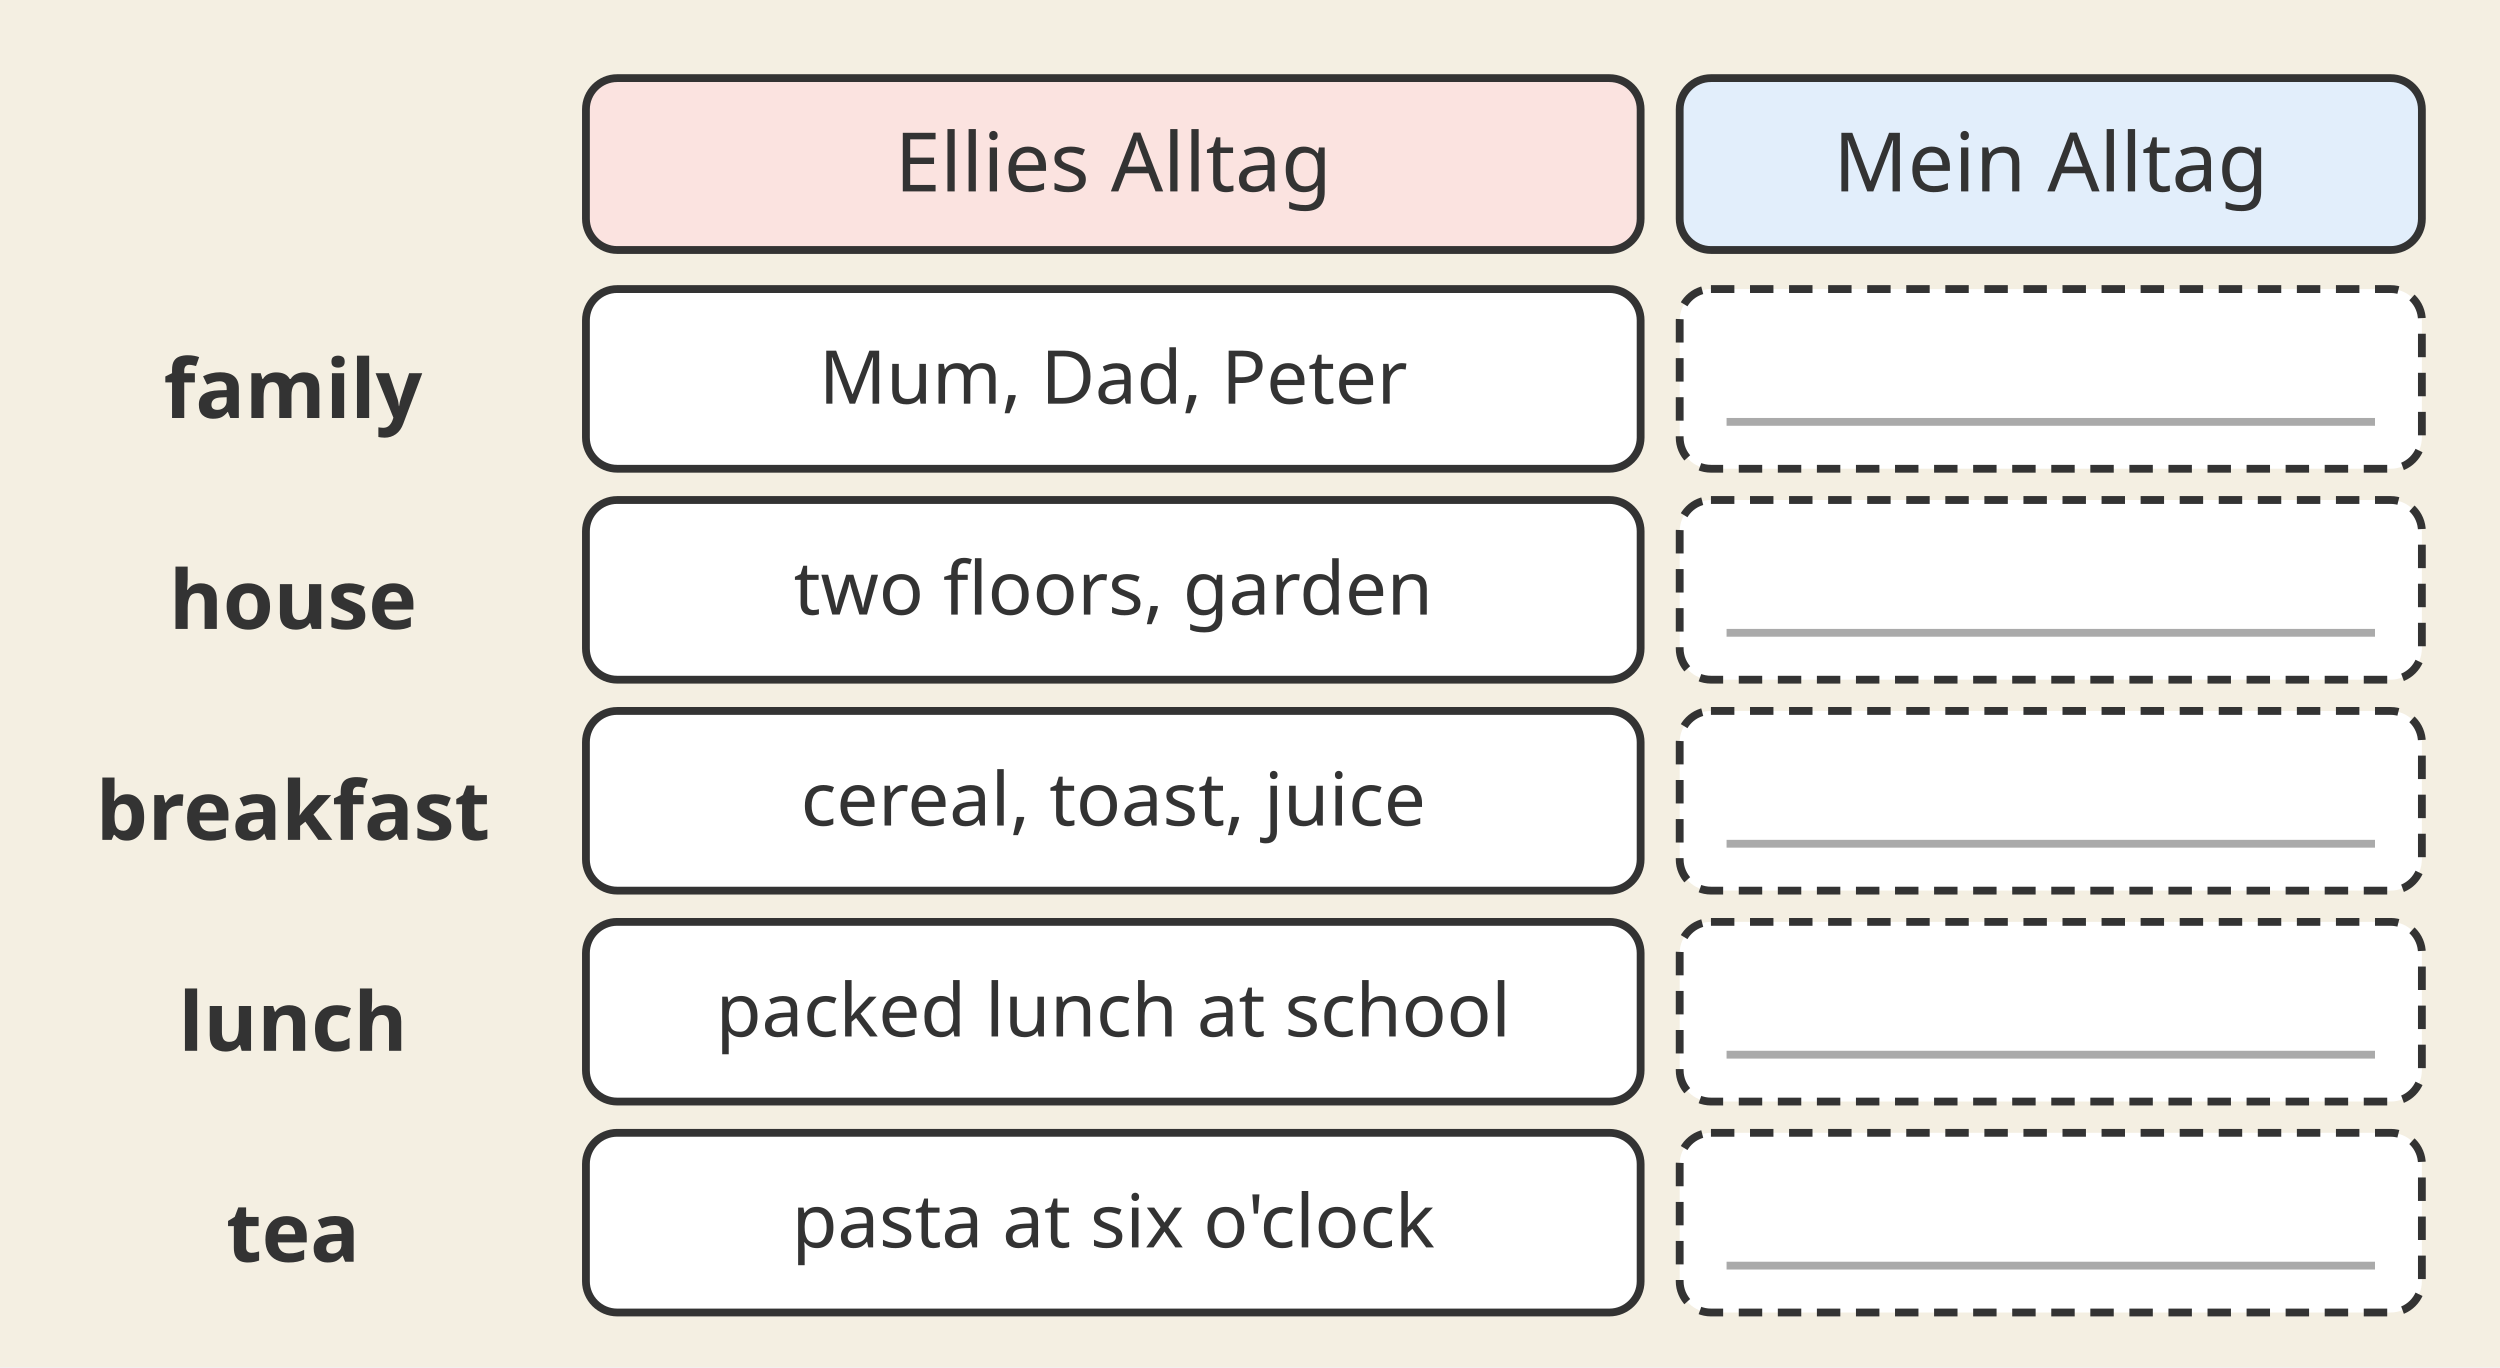
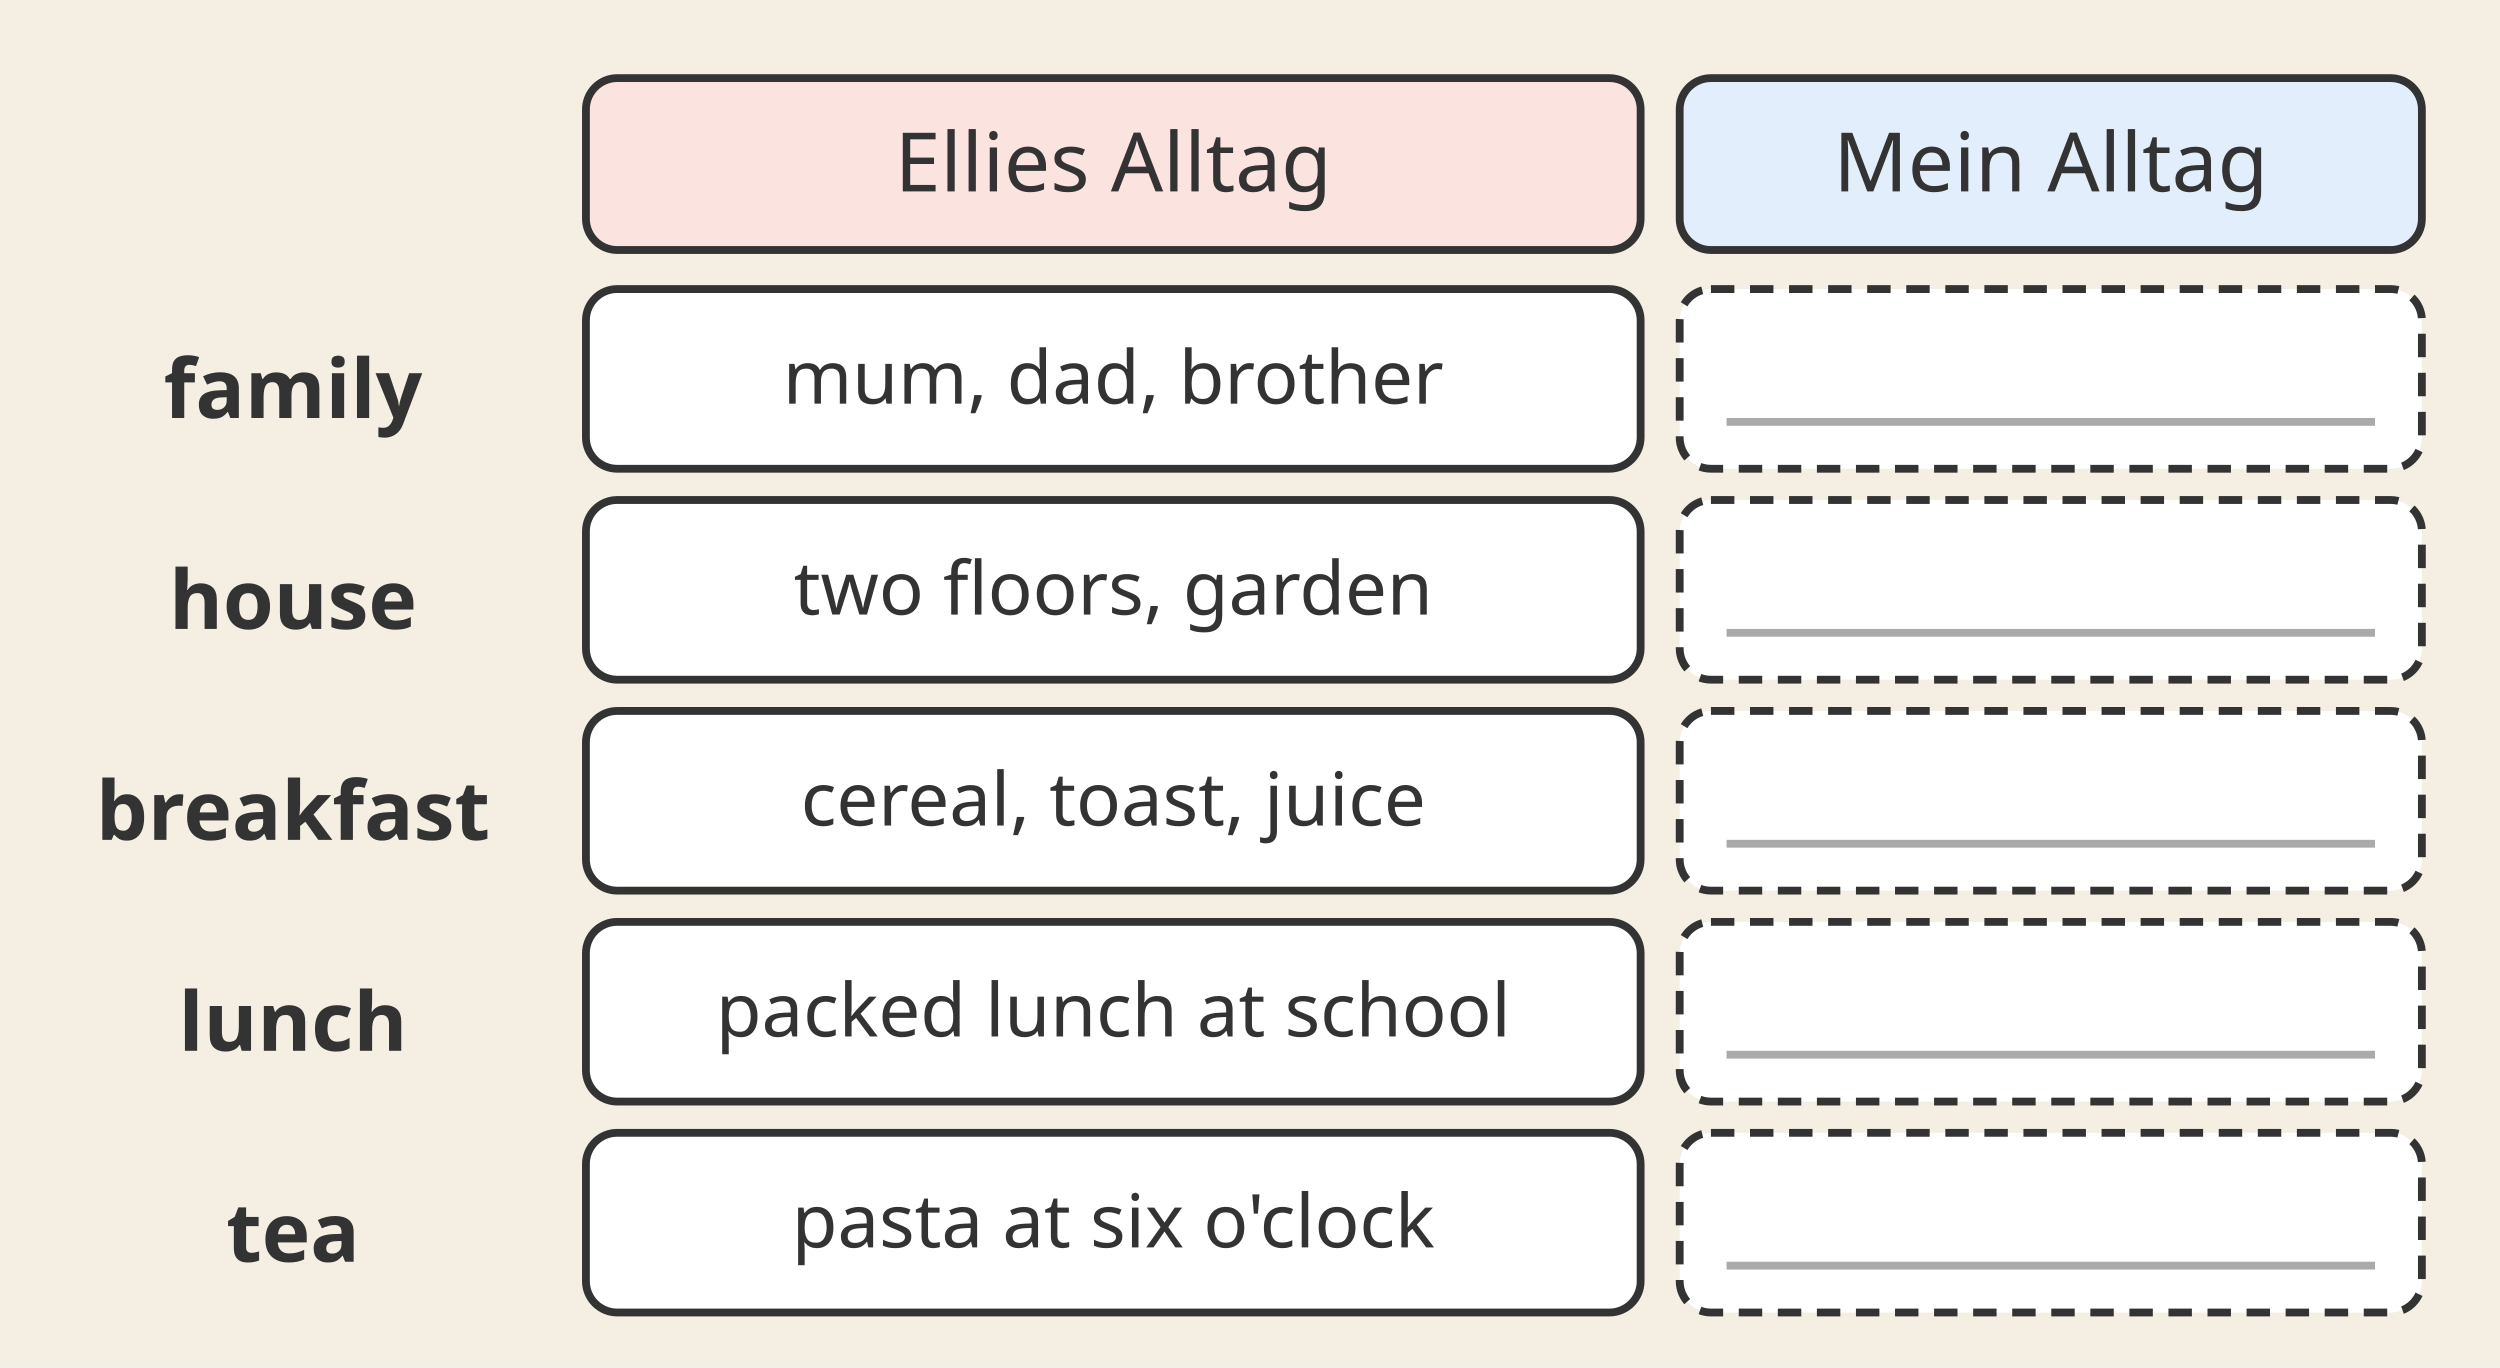
<svg xmlns="http://www.w3.org/2000/svg" viewBox="0 0 640 350" role="img">
  <defs>
    <g id="sophie" stroke="#333" stroke-width="2" stroke-linejoin="round" stroke-linecap="round">
      <path d="M14 168 C8 120 22 88 50 84 C78 88 92 120 86 168 C70 178 30 178 14 168 Z" fill="#3a9a5b" />
      <ellipse cx="50" cy="52" rx="30" ry="32" fill="#f3d2b3" />
      <path d="M18 54 Q14 14 50 12 Q86 14 82 54 Q80 34 62 28 Q40 36 22 40 Z" fill="#d9b45a" />
      <path d="M20 50 C10 70 12 96 22 108" fill="none" stroke="#d9b45a" stroke-width="8" />
      <path d="M80 50 C90 70 88 96 78 108" fill="none" stroke="#d9b45a" stroke-width="8" />
      <circle cx="40" cy="56" r="3" fill="#222" />
      <circle cx="60" cy="56" r="3" fill="#222" />
      <path d="M42 68 Q50 75 58 68" fill="none" />
    </g>
    <g id="ellie" stroke="#333" stroke-width="2" stroke-linejoin="round" stroke-linecap="round">
      <path d="M14 168 C8 120 22 88 50 84 C78 88 92 120 86 168 C70 178 30 178 14 168 Z" fill="#d33" />
      <ellipse cx="50" cy="52" rx="30" ry="32" fill="#f3d2b3" />
      <path d="M18 54 Q14 14 50 12 Q86 14 82 54 Q80 34 62 28 Q40 36 22 40 Z" fill="#b5501e" />
      <path d="M82 30 C104 34 108 70 92 90" fill="none" stroke="#b5501e" stroke-width="10" />
      <circle cx="40" cy="56" r="3" fill="#222" />
      <circle cx="60" cy="56" r="3" fill="#222" />
      <path d="M42 68 Q50 75 58 68" fill="none" />
    </g>
    <g id="peter" stroke="#333" stroke-width="2" stroke-linejoin="round" stroke-linecap="round">
      <path d="M14 168 C8 120 22 88 50 84 C78 88 92 120 86 168 C70 178 30 178 14 168 Z" fill="#e0b020" />
      <ellipse cx="50" cy="52" rx="30" ry="32" fill="#f3d2b3" />
      <path d="M18 54 Q14 14 50 12 Q86 14 82 54 Q80 34 62 28 Q40 36 22 40 Z" fill="#6b3f1e" />
      <circle cx="40" cy="56" r="3" fill="#222" />
      <circle cx="60" cy="56" r="3" fill="#222" />
      <path d="M40 66 Q50 78 60 66" fill="none" />
    </g>
    <g id="amir" stroke="#333" stroke-width="2" stroke-linejoin="round" stroke-linecap="round">
      <path d="M14 168 C8 120 22 88 50 84 C78 88 92 120 86 168 C70 178 30 178 14 168 Z" fill="#3a6fd8" />
      <ellipse cx="50" cy="54" rx="30" ry="32" fill="#c68f62" />
      <path d="M18 54 Q10 22 30 14 Q40 6 52 12 Q72 6 82 22 Q92 40 82 54 Q80 34 62 28 Q40 34 22 42 Z" fill="#222" />
      <circle cx="39" cy="57" r="8" fill="none" />
      <circle cx="61" cy="57" r="8" fill="none" />
      <path d="M47 57 L53 57" fill="none" />
      <circle cx="39" cy="57" r="2.5" fill="#222" />
      <circle cx="61" cy="57" r="2.5" fill="#222" />
      <path d="M42 70 Q50 77 58 70" fill="none" />
    </g>
    <g id="mrs-parker" stroke="#333" stroke-width="2" stroke-linejoin="round" stroke-linecap="round">
      <path d="M12 168 C6 120 20 88 50 84 C80 88 94 120 88 168 C70 178 30 178 12 168 Z" fill="#2a9d8f" />
      <ellipse cx="50" cy="52" rx="30" ry="32" fill="#f1cdb0" />
      <path d="M18 54 Q14 14 50 12 Q86 14 82 54 Q80 34 62 28 Q40 36 22 40 Z" fill="#b5501e" />
      <circle cx="50" cy="8" r="13" fill="#b5501e" />
      <circle cx="40" cy="56" r="3" fill="#222" />
      <circle cx="60" cy="56" r="3" fill="#222" />
      <path d="M42 68 Q50 75 58 68" fill="none" />
    </g>
    <g id="mr-hill" stroke="#333" stroke-width="2" stroke-linejoin="round" stroke-linecap="round">
      <path d="M12 168 C6 120 20 88 50 84 C80 88 94 120 88 168 C70 178 30 178 12 168 Z" fill="#8a5a2b" />
      <ellipse cx="50" cy="52" rx="30" ry="32" fill="#f1cdb0" />
      <path d="M18 54 Q14 14 50 12 Q86 14 82 54 Q80 34 62 28 Q40 36 22 40 Z" fill="#aaa" />
      <circle cx="40" cy="56" r="3" fill="#222" />
      <circle cx="60" cy="56" r="3" fill="#222" />
      <path d="M42 68 Q50 75 58 68" fill="none" />
    </g>
    <g id="mr-parker" stroke="#333" stroke-width="2" stroke-linejoin="round" stroke-linecap="round">
      <path d="M12 168 C6 120 20 88 50 84 C80 88 94 120 88 168 C70 178 30 178 12 168 Z" fill="#8d99a6" />
      <ellipse cx="50" cy="52" rx="30" ry="32" fill="#f1cdb0" />
      <path d="M18 54 Q14 14 50 12 Q86 14 82 54 Q80 34 62 28 Q40 36 22 40 Z" fill="#6b3f1e" />
      <circle cx="40" cy="56" r="3" fill="#222" />
      <circle cx="60" cy="56" r="3" fill="#222" />
      <path d="M42 68 Q50 75 58 68" fill="none" />
    </g>
    <g id="grandma" stroke="#333" stroke-width="2" stroke-linejoin="round" stroke-linecap="round">
      <path d="M12 168 C6 120 20 88 50 84 C80 88 94 120 88 168 C70 178 30 178 12 168 Z" fill="#8e5bb5" />
      <ellipse cx="50" cy="52" rx="30" ry="32" fill="#f1cdb0" />
      <path d="M18 54 Q14 14 50 12 Q86 14 82 54 Q80 34 62 28 Q40 36 22 40 Z" fill="#bbb" />
      <circle cx="50" cy="8" r="13" fill="#bbb" />
      <circle cx="40" cy="56" r="3" fill="#222" />
      <circle cx="60" cy="56" r="3" fill="#222" />
      <path d="M42 68 Q50 75 58 68" fill="none" />
    </g>
  </defs>
  <rect width="640" height="350" fill="#f4efe2" />
  <rect x="150" y="20" width="270" height="44" rx="8" fill="#fbe3e0" stroke="#333" stroke-width="2" />
  <text x="285.0" y="49.0" text-anchor="middle" font-family="sans-serif" font-size="21" font-weight="normal" fill="#333">Ellies Alltag</text>
  <rect x="430" y="20" width="190" height="44" rx="8" fill="#e2eefb" stroke="#333" stroke-width="2" />
  <text x="525.0" y="49.0" text-anchor="middle" font-family="sans-serif" font-size="21" font-weight="normal" fill="#333">Mein Alltag</text>
  <text x="75" y="107" text-anchor="middle" font-family="sans-serif" font-size="21" font-weight="bold" fill="#333">family</text>
  <rect x="150" y="74" width="270" height="46" rx="8" fill="#fff" stroke="#333" stroke-width="2" />
-   <text x="285.0" y="103.333" text-anchor="middle" font-family="sans-serif" font-size="19" font-weight="normal" fill="#333">Mum, Dad, Peter</text>
+   <text x="285.0" y="103.333" text-anchor="middle" font-family="sans-serif" font-size="19" font-weight="normal" fill="#333">mum, dad, brother</text>
  <rect x="430" y="74" width="190" height="46" rx="8" fill="#fff" stroke="#333" stroke-width="2" stroke-dasharray="6 4" />
  <line x1="442" y1="108" x2="608" y2="108" stroke="#aaa" stroke-width="2" />
  <text x="75" y="161" text-anchor="middle" font-family="sans-serif" font-size="21" font-weight="bold" fill="#333">house</text>
  <rect x="150" y="128" width="270" height="46" rx="8" fill="#fff" stroke="#333" stroke-width="2" />
  <text x="285.0" y="157.333" text-anchor="middle" font-family="sans-serif" font-size="19" font-weight="normal" fill="#333">two floors, garden</text>
  <rect x="430" y="128" width="190" height="46" rx="8" fill="#fff" stroke="#333" stroke-width="2" stroke-dasharray="6 4" />
  <line x1="442" y1="162" x2="608" y2="162" stroke="#aaa" stroke-width="2" />
  <text x="75" y="215" text-anchor="middle" font-family="sans-serif" font-size="21" font-weight="bold" fill="#333">breakfast</text>
  <rect x="150" y="182" width="270" height="46" rx="8" fill="#fff" stroke="#333" stroke-width="2" />
  <text x="285.0" y="211.333" text-anchor="middle" font-family="sans-serif" font-size="19" font-weight="normal" fill="#333">cereal, toast, juice</text>
  <rect x="430" y="182" width="190" height="46" rx="8" fill="#fff" stroke="#333" stroke-width="2" stroke-dasharray="6 4" />
  <line x1="442" y1="216" x2="608" y2="216" stroke="#aaa" stroke-width="2" />
  <text x="75" y="269" text-anchor="middle" font-family="sans-serif" font-size="21" font-weight="bold" fill="#333">lunch</text>
  <rect x="150" y="236" width="270" height="46" rx="8" fill="#fff" stroke="#333" stroke-width="2" />
  <text x="285.0" y="265.333" text-anchor="middle" font-family="sans-serif" font-size="19" font-weight="normal" fill="#333">packed lunch at school</text>
  <rect x="430" y="236" width="190" height="46" rx="8" fill="#fff" stroke="#333" stroke-width="2" stroke-dasharray="6 4" />
  <line x1="442" y1="270" x2="608" y2="270" stroke="#aaa" stroke-width="2" />
  <text x="75" y="323" text-anchor="middle" font-family="sans-serif" font-size="21" font-weight="bold" fill="#333">tea</text>
  <rect x="150" y="290" width="270" height="46" rx="8" fill="#fff" stroke="#333" stroke-width="2" />
  <text x="285.0" y="319.333" text-anchor="middle" font-family="sans-serif" font-size="19" font-weight="normal" fill="#333">pasta at six o'clock</text>
  <rect x="430" y="290" width="190" height="46" rx="8" fill="#fff" stroke="#333" stroke-width="2" stroke-dasharray="6 4" />
  <line x1="442" y1="324" x2="608" y2="324" stroke="#aaa" stroke-width="2" />
</svg>
